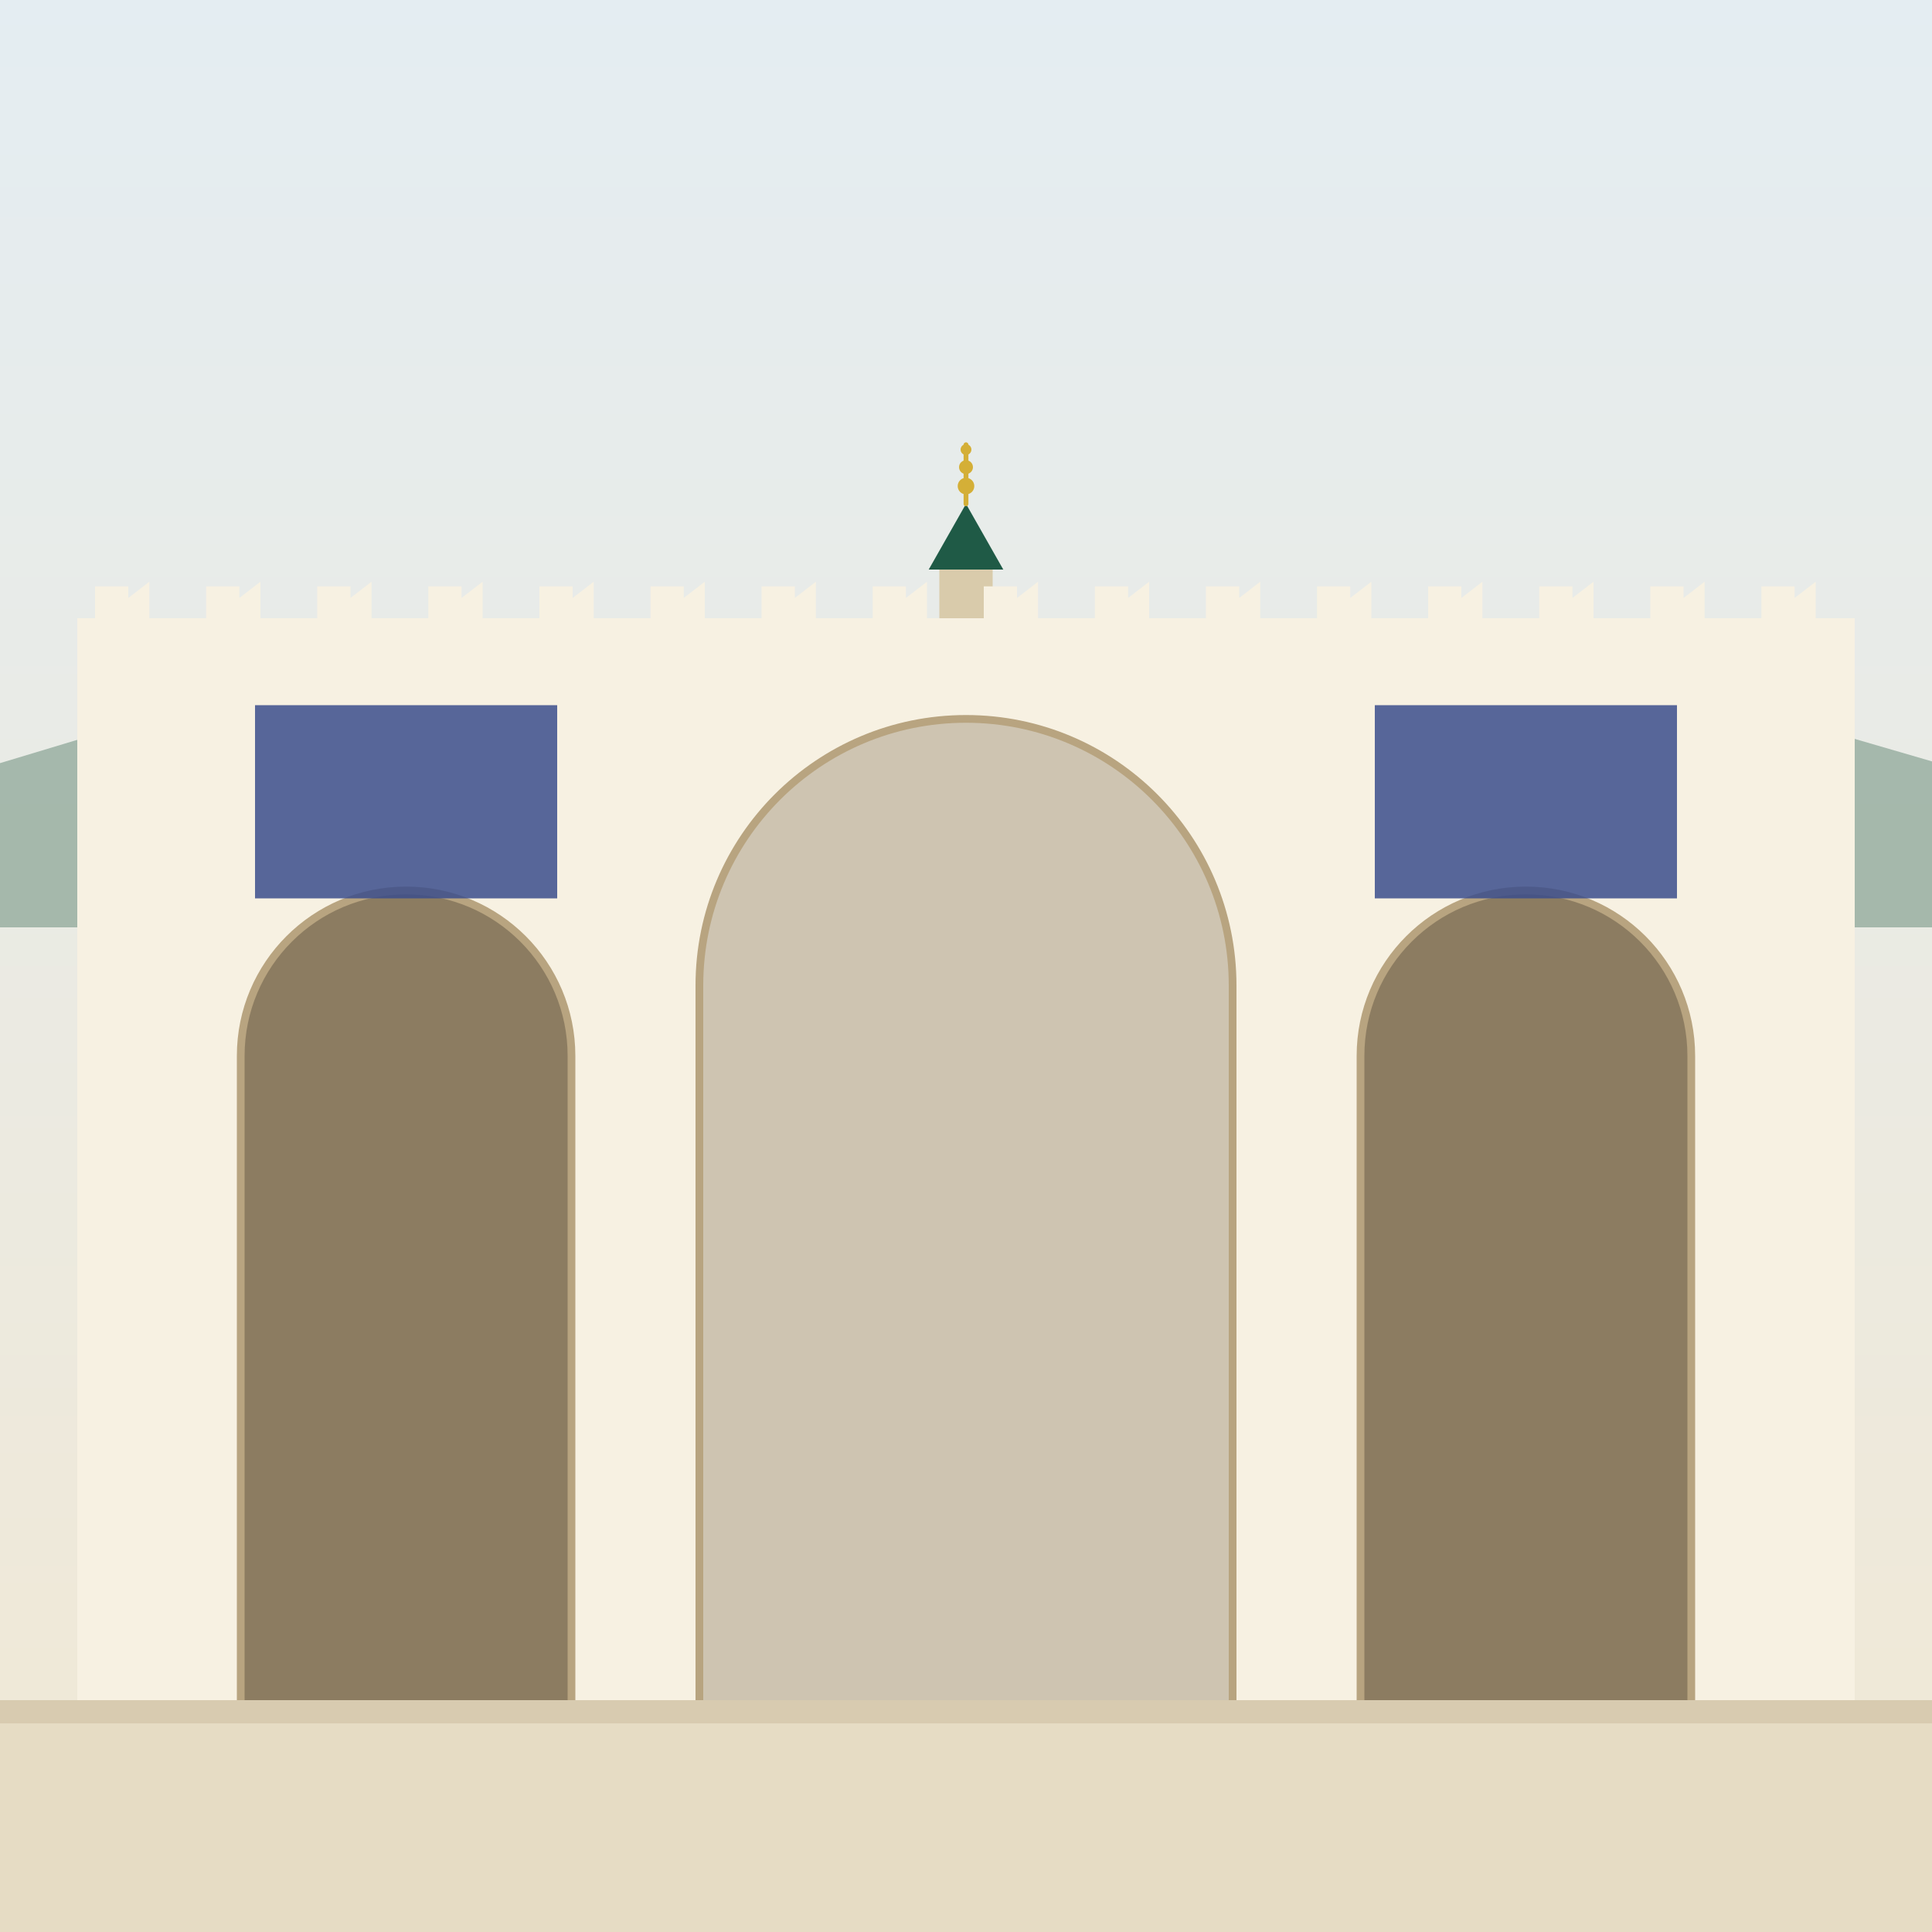
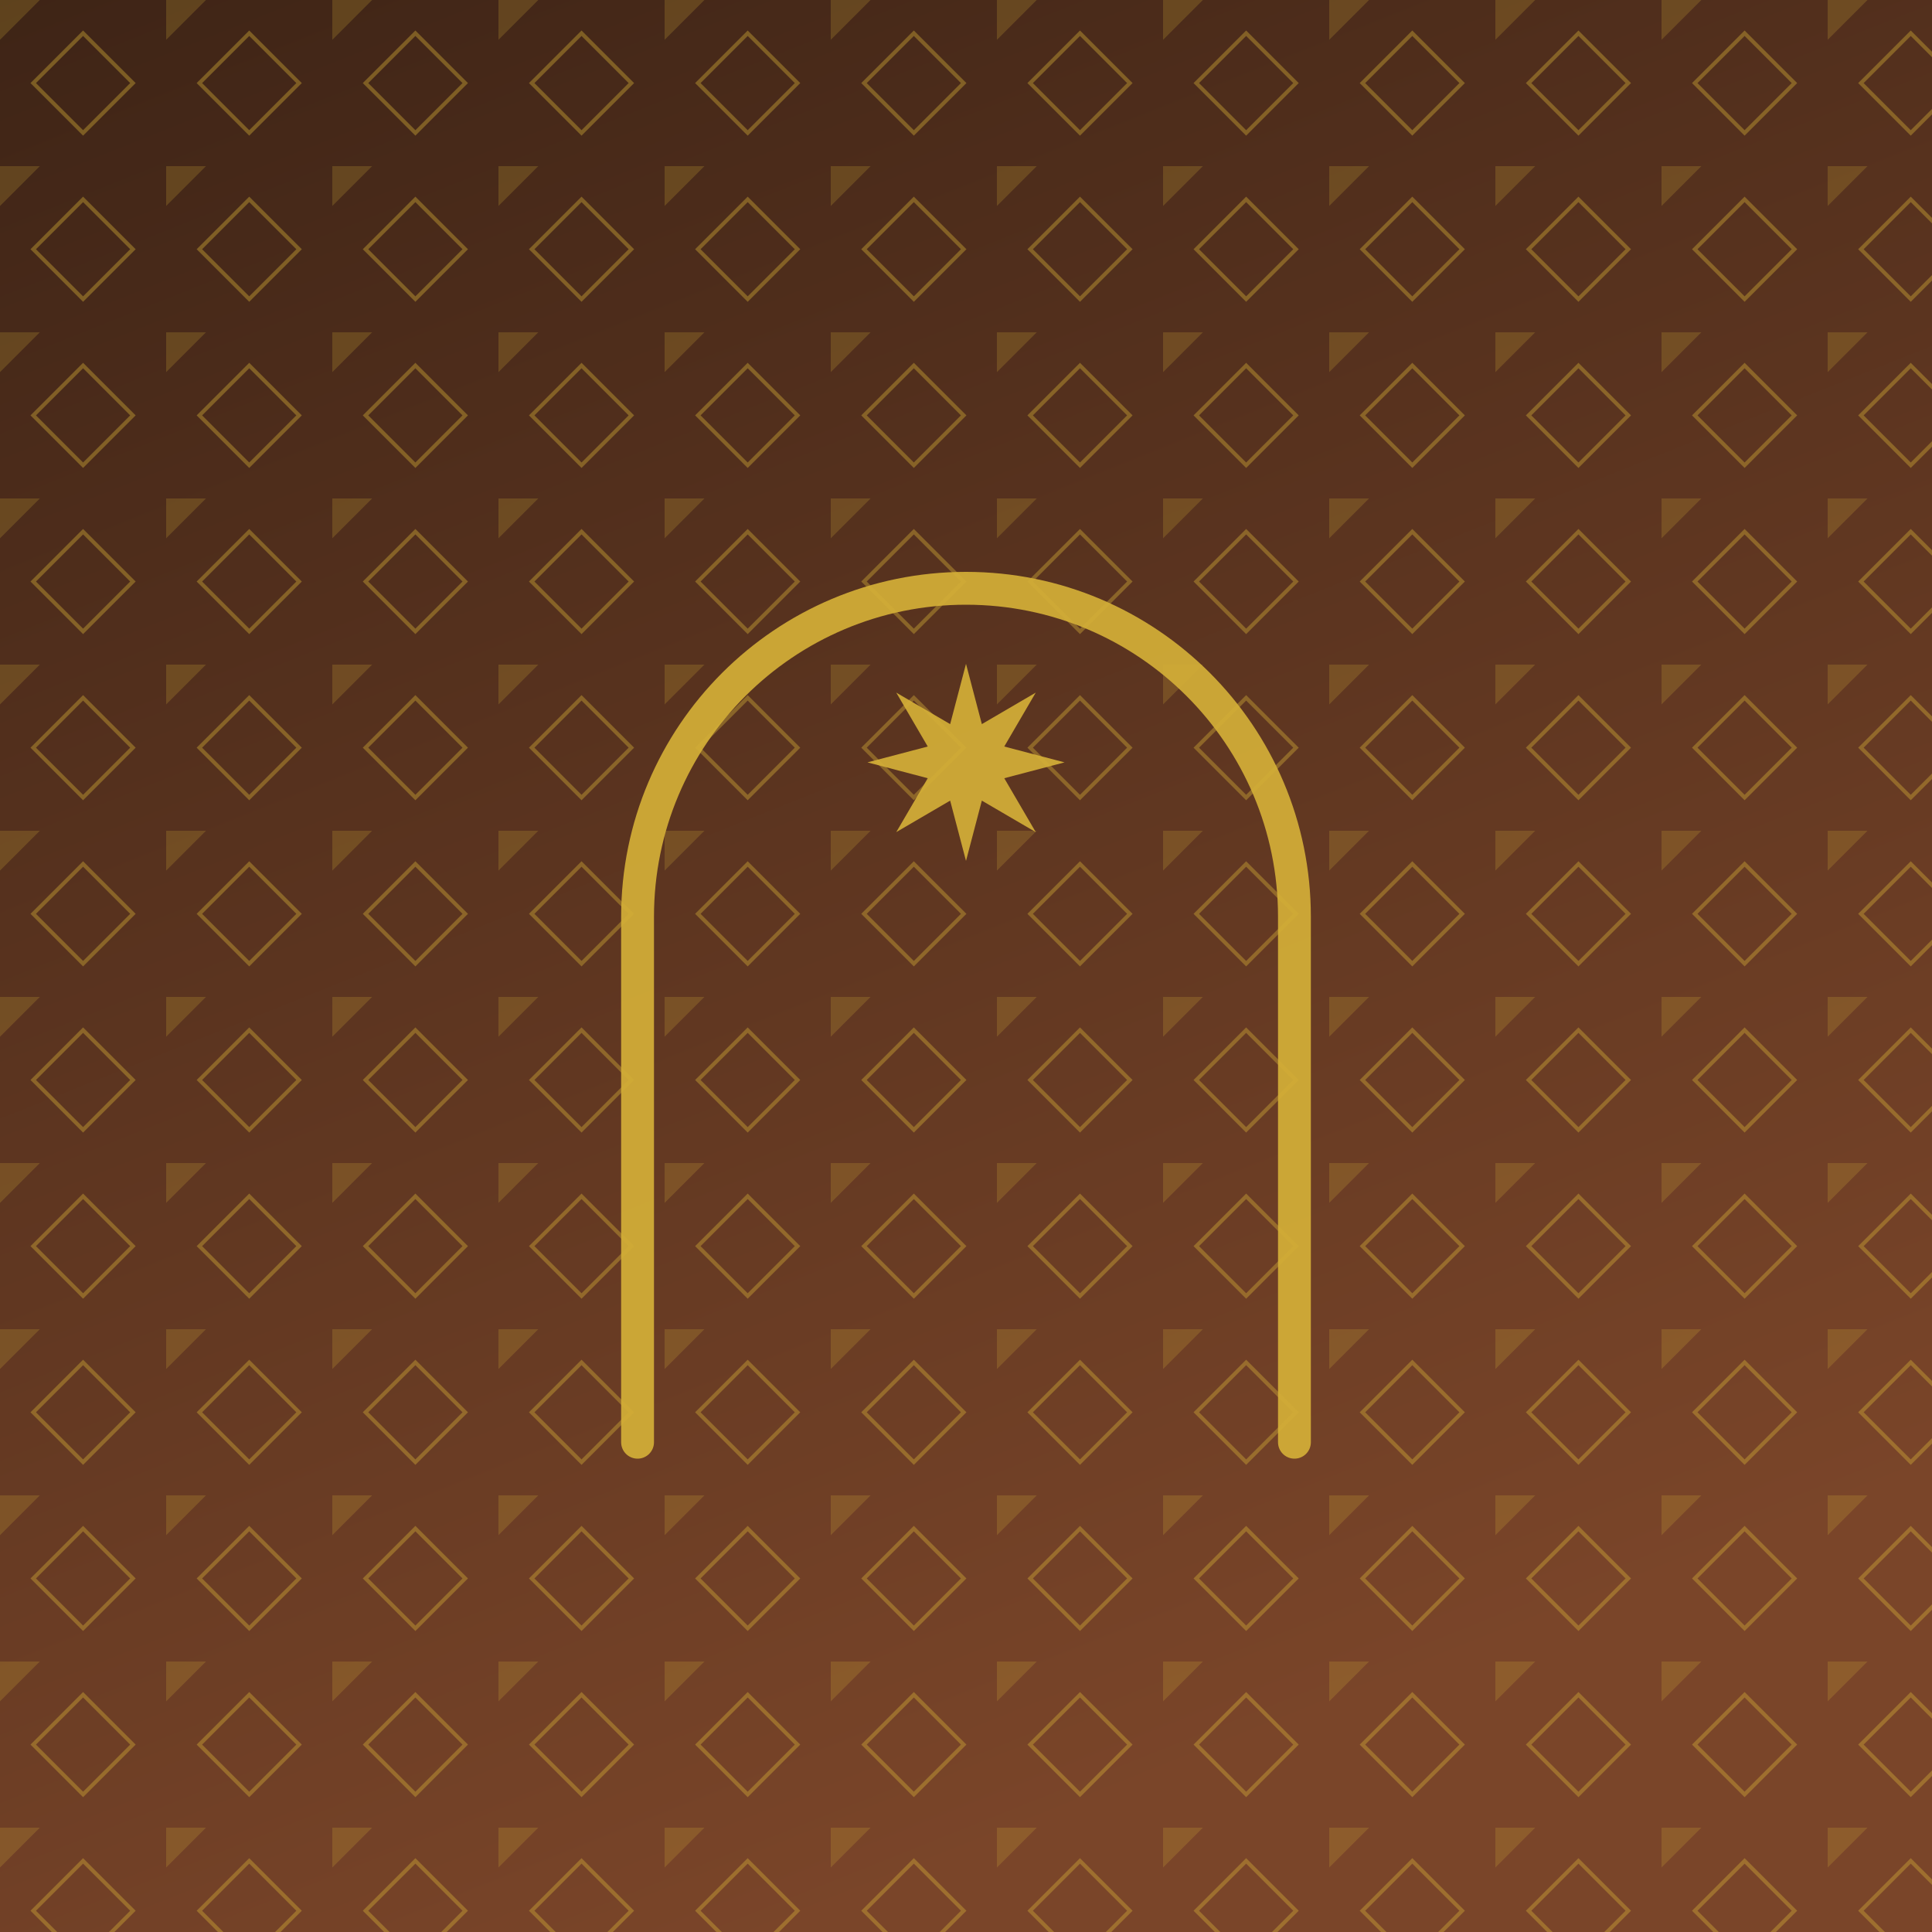
- <svg xmlns="http://www.w3.org/2000/svg" viewBox="0 0 1000 1000" width="1000" height="1000" preserveAspectRatio="xMidYMid slice" role="img">
+ <svg xmlns="http://www.w3.org/2000/svg" viewBox="0 0 1000 1000" width="1000" height="1000" role="img">
  <defs>
-     <linearGradient id="c" x1="0" y1="0" x2="0" y2="1">
-       <stop offset="0" stop-color="#E4EDF2" />
-       <stop offset="1" stop-color="#F1E8D4" />
+     <linearGradient id="f" x1="0" y1="0" x2="0.4" y2="1">
+       <stop offset="0" stop-color="#3E2416" />
+       <stop offset="1" stop-color="#7A4529" />
    </linearGradient>
+     <pattern id="m" width="86" height="86" patternUnits="userSpaceOnUse">
+       <polygon points="0.0,-20.6 20.6,-0.0 0.0,20.6 -20.6,0.0" fill="#D4AF37" fill-opacity="0.22" />
+       <polygon points="43.0,17.2 68.8,43.0 43.0,68.8 17.2,43.0" fill="none" stroke="#D4AF37" stroke-width="2.0" stroke-opacity="0.4" />
+     </pattern>
  </defs>
-   <rect width="1000" height="1000" fill="url(#c)" />
-   <path d="M0 440 L0 395 L142.9 351.9 L285.7 341.4 L428.6 371.5 L571.4 370.7 L714.3 341.2 L857.1 352.5 L1000 394.1 L1000 480 L0 480 Z" fill="#3E6B55" opacity="0.4" />
-   <rect x="477" y="348.4" width="46" height="251.6" fill="#D9CBAB" />
-   <rect x="477" y="362.2" width="46" height="19.3" fill="#D4AF37" opacity=".55" />
-   <path d="M484.4 484.3 L484.4 434.8 A5.5 5.5 0 1 1 495.4 434.8 L495.4 484.3" fill="#D4AF37" opacity=".38" />
-   <path d="M504.6 484.3 L504.6 434.8 A5.5 5.5 0 1 1 515.6 434.8 L515.6 484.3" fill="#D4AF37" opacity=".38" />
-   <rect x="469.6" y="342.4" width="60.7" height="6" fill="#D9CBAB" />
-   <rect x="486.2" y="294.8" width="27.6" height="47.6" fill="#D9CBAB" />
-   <path d="M480.7 294.8 L500 260.8 L519.3 294.8 Z" fill="#1F5A46" />
-   <path d="M500 260.8 l0 -30.6" stroke="#D4AF37" stroke-width="2.5" stroke-linecap="round" />
-   <circle cx="500" cy="251.6" r="4.3" fill="#D4AF37" />
-   <circle cx="500" cy="241.8" r="3.6" fill="#D4AF37" />
-   <circle cx="500" cy="232.7" r="2.8" fill="#D4AF37" />
-   <rect x="40" y="320" width="920" height="560" fill="#F7F1E2" />
-   <path d="M362 880 L362 510.1 A138 138 0 1 1 638 510.1 L638 880" fill="#6E5B3C" opacity=".30" />
-   <path d="M362 880 L362 510.1 A138 138 0 1 1 638 510.1 L638 880" fill="none" stroke="#B8A480" stroke-width="4" />
-   <path d="M124.6 880 L124.6 546.5 A85.6 85.6 0 1 1 295.8 546.5 L295.8 880" fill="#6E5B3C" opacity=".78" />
-   <path d="M124.6 880 L124.6 546.5 A85.6 85.6 0 1 1 295.8 546.5 L295.8 880" fill="none" stroke="#B8A480" stroke-width="4" />
-   <path d="M704.2 880 L704.2 546.5 A85.6 85.6 0 1 1 875.4 546.5 L875.4 880" fill="#6E5B3C" opacity=".78" />
-   <path d="M704.2 880 L704.2 546.5 A85.6 85.6 0 1 1 875.4 546.5 L875.4 880" fill="none" stroke="#B8A480" stroke-width="4" />
-   <rect x="132" y="365" width="156.4" height="100" fill="#3B4E8C" opacity=".85" />
-   <rect x="711.6" y="365" width="156.4" height="100" fill="#3B4E8C" opacity=".85" />
-   <path d="M49.2 320 l0 -16.5 l17.2 0 l0 6 l10.9 -8.4 l0 18.9 Z" fill="#F7F1E2" />
-   <path d="M106.7 320 l0 -16.5 l17.2 0 l0 6 l10.9 -8.4 l0 18.9 Z" fill="#F7F1E2" />
-   <path d="M164.2 320 l0 -16.5 l17.2 0 l0 6 l10.9 -8.4 l0 18.9 Z" fill="#F7F1E2" />
-   <path d="M221.7 320 l0 -16.5 l17.2 0 l0 6 l10.9 -8.4 l0 18.9 Z" fill="#F7F1E2" />
-   <path d="M279.2 320 l0 -16.5 l17.2 0 l0 6 l10.9 -8.4 l0 18.9 Z" fill="#F7F1E2" />
-   <path d="M336.7 320 l0 -16.5 l17.2 0 l0 6 l10.9 -8.4 l0 18.9 Z" fill="#F7F1E2" />
-   <path d="M394.2 320 l0 -16.5 l17.2 0 l0 6 l10.9 -8.4 l0 18.9 Z" fill="#F7F1E2" />
-   <path d="M451.7 320 l0 -16.5 l17.2 0 l0 6 l10.9 -8.4 l0 18.9 Z" fill="#F7F1E2" />
-   <path d="M509.2 320 l0 -16.5 l17.2 0 l0 6 l10.9 -8.4 l0 18.9 Z" fill="#F7F1E2" />
-   <path d="M566.7 320 l0 -16.5 l17.2 0 l0 6 l10.9 -8.4 l0 18.9 Z" fill="#F7F1E2" />
-   <path d="M624.2 320 l0 -16.5 l17.2 0 l0 6 l10.9 -8.4 l0 18.9 Z" fill="#F7F1E2" />
-   <path d="M681.7 320 l0 -16.5 l17.2 0 l0 6 l10.9 -8.4 l0 18.9 Z" fill="#F7F1E2" />
-   <path d="M739.2 320 l0 -16.5 l17.2 0 l0 6 l10.9 -8.4 l0 18.9 Z" fill="#F7F1E2" />
-   <path d="M796.7 320 l0 -16.5 l17.2 0 l0 6 l10.9 -8.4 l0 18.9 Z" fill="#F7F1E2" />
-   <path d="M854.2 320 l0 -16.5 l17.2 0 l0 6 l10.9 -8.4 l0 18.9 Z" fill="#F7F1E2" />
-   <path d="M911.7 320 l0 -16.5 l17.2 0 l0 6 l10.9 -8.4 l0 18.9 Z" fill="#F7F1E2" />
-   <rect y="880" width="1000" height="140" fill="#E6DCC4" />
-   <rect y="880" width="1000" height="12" fill="#B8A480" opacity=".3" />
+   <rect width="1000" height="1000" fill="url(#f)" />
+   <rect width="1000" height="1000" fill="url(#m)" />
+   <g opacity=".92">
+     <path d="M330.0 746.5 L330.0 474.5 A170.0 170.0 0 0 1 670.0 474.5 L670.0 746.5" fill="none" stroke="#D4AF37" stroke-width="17.0" stroke-linecap="round" />
+     <polygon points="500.0,343.6 508.2,374.8 536.1,358.5 519.8,386.4 551.0,394.6 519.8,402.8 536.1,430.7 508.2,414.4 500.0,445.6 491.8,414.4 463.9,430.7 480.2,402.8 449.0,394.6 480.2,386.4 463.9,358.5 491.8,374.8" fill="#D4AF37" />
+   </g>
</svg>
